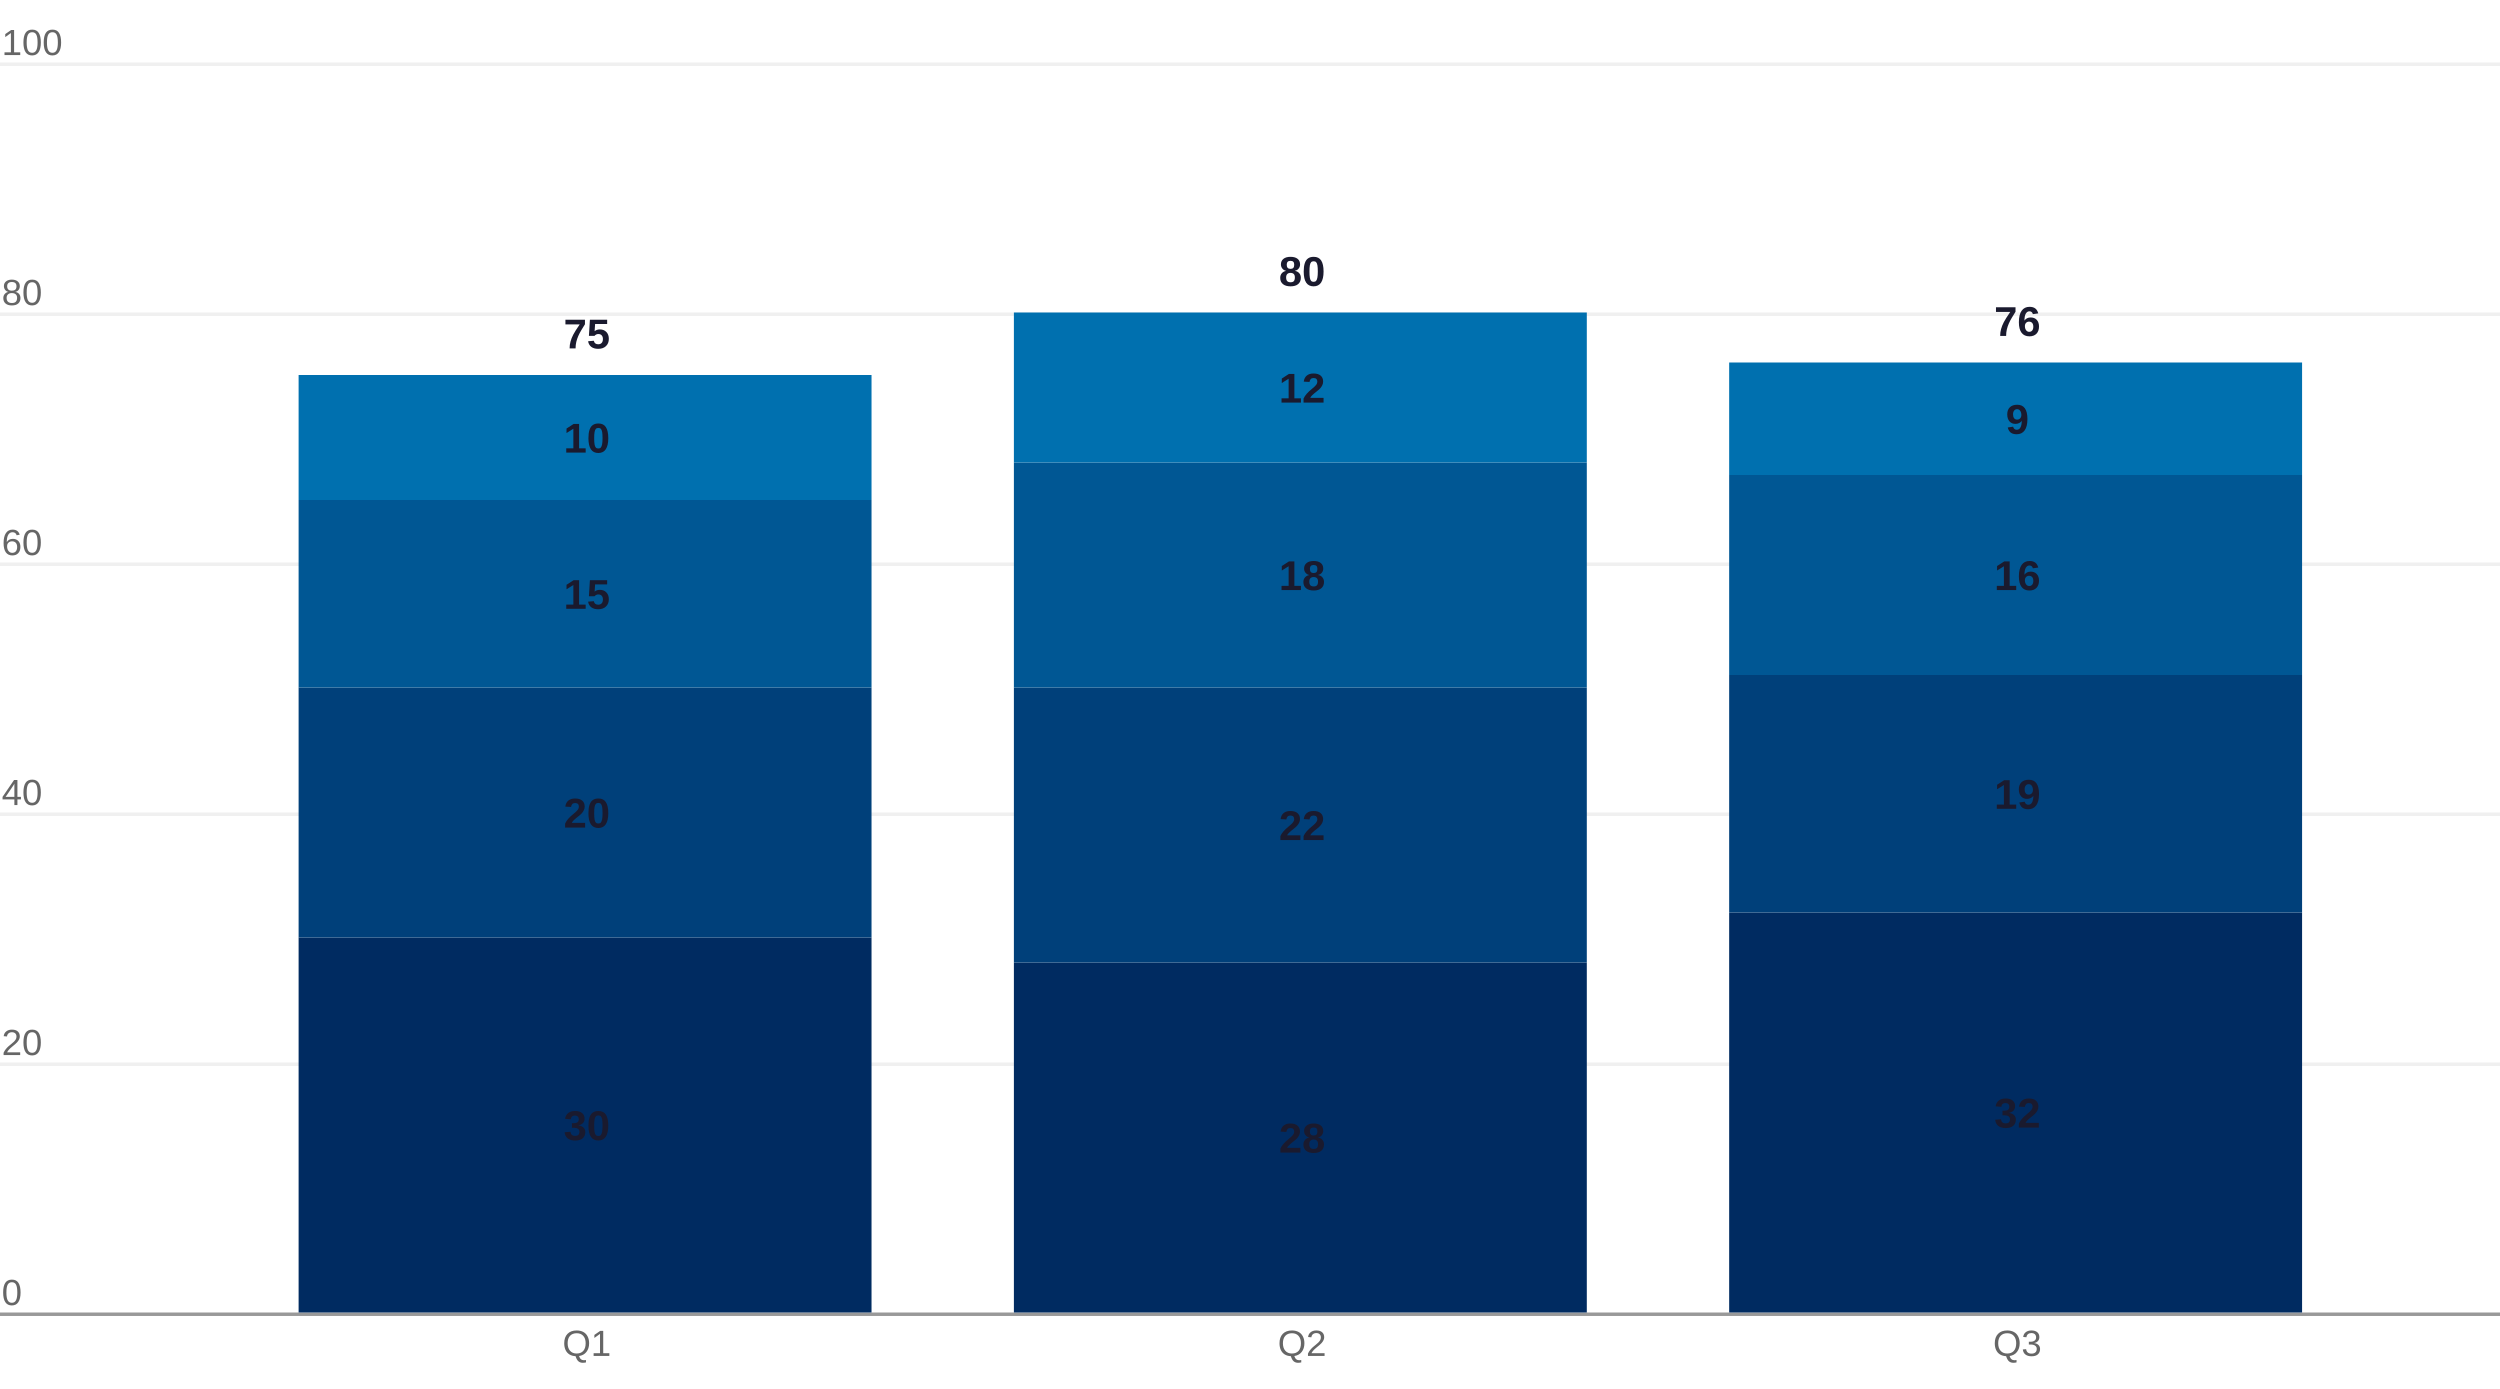
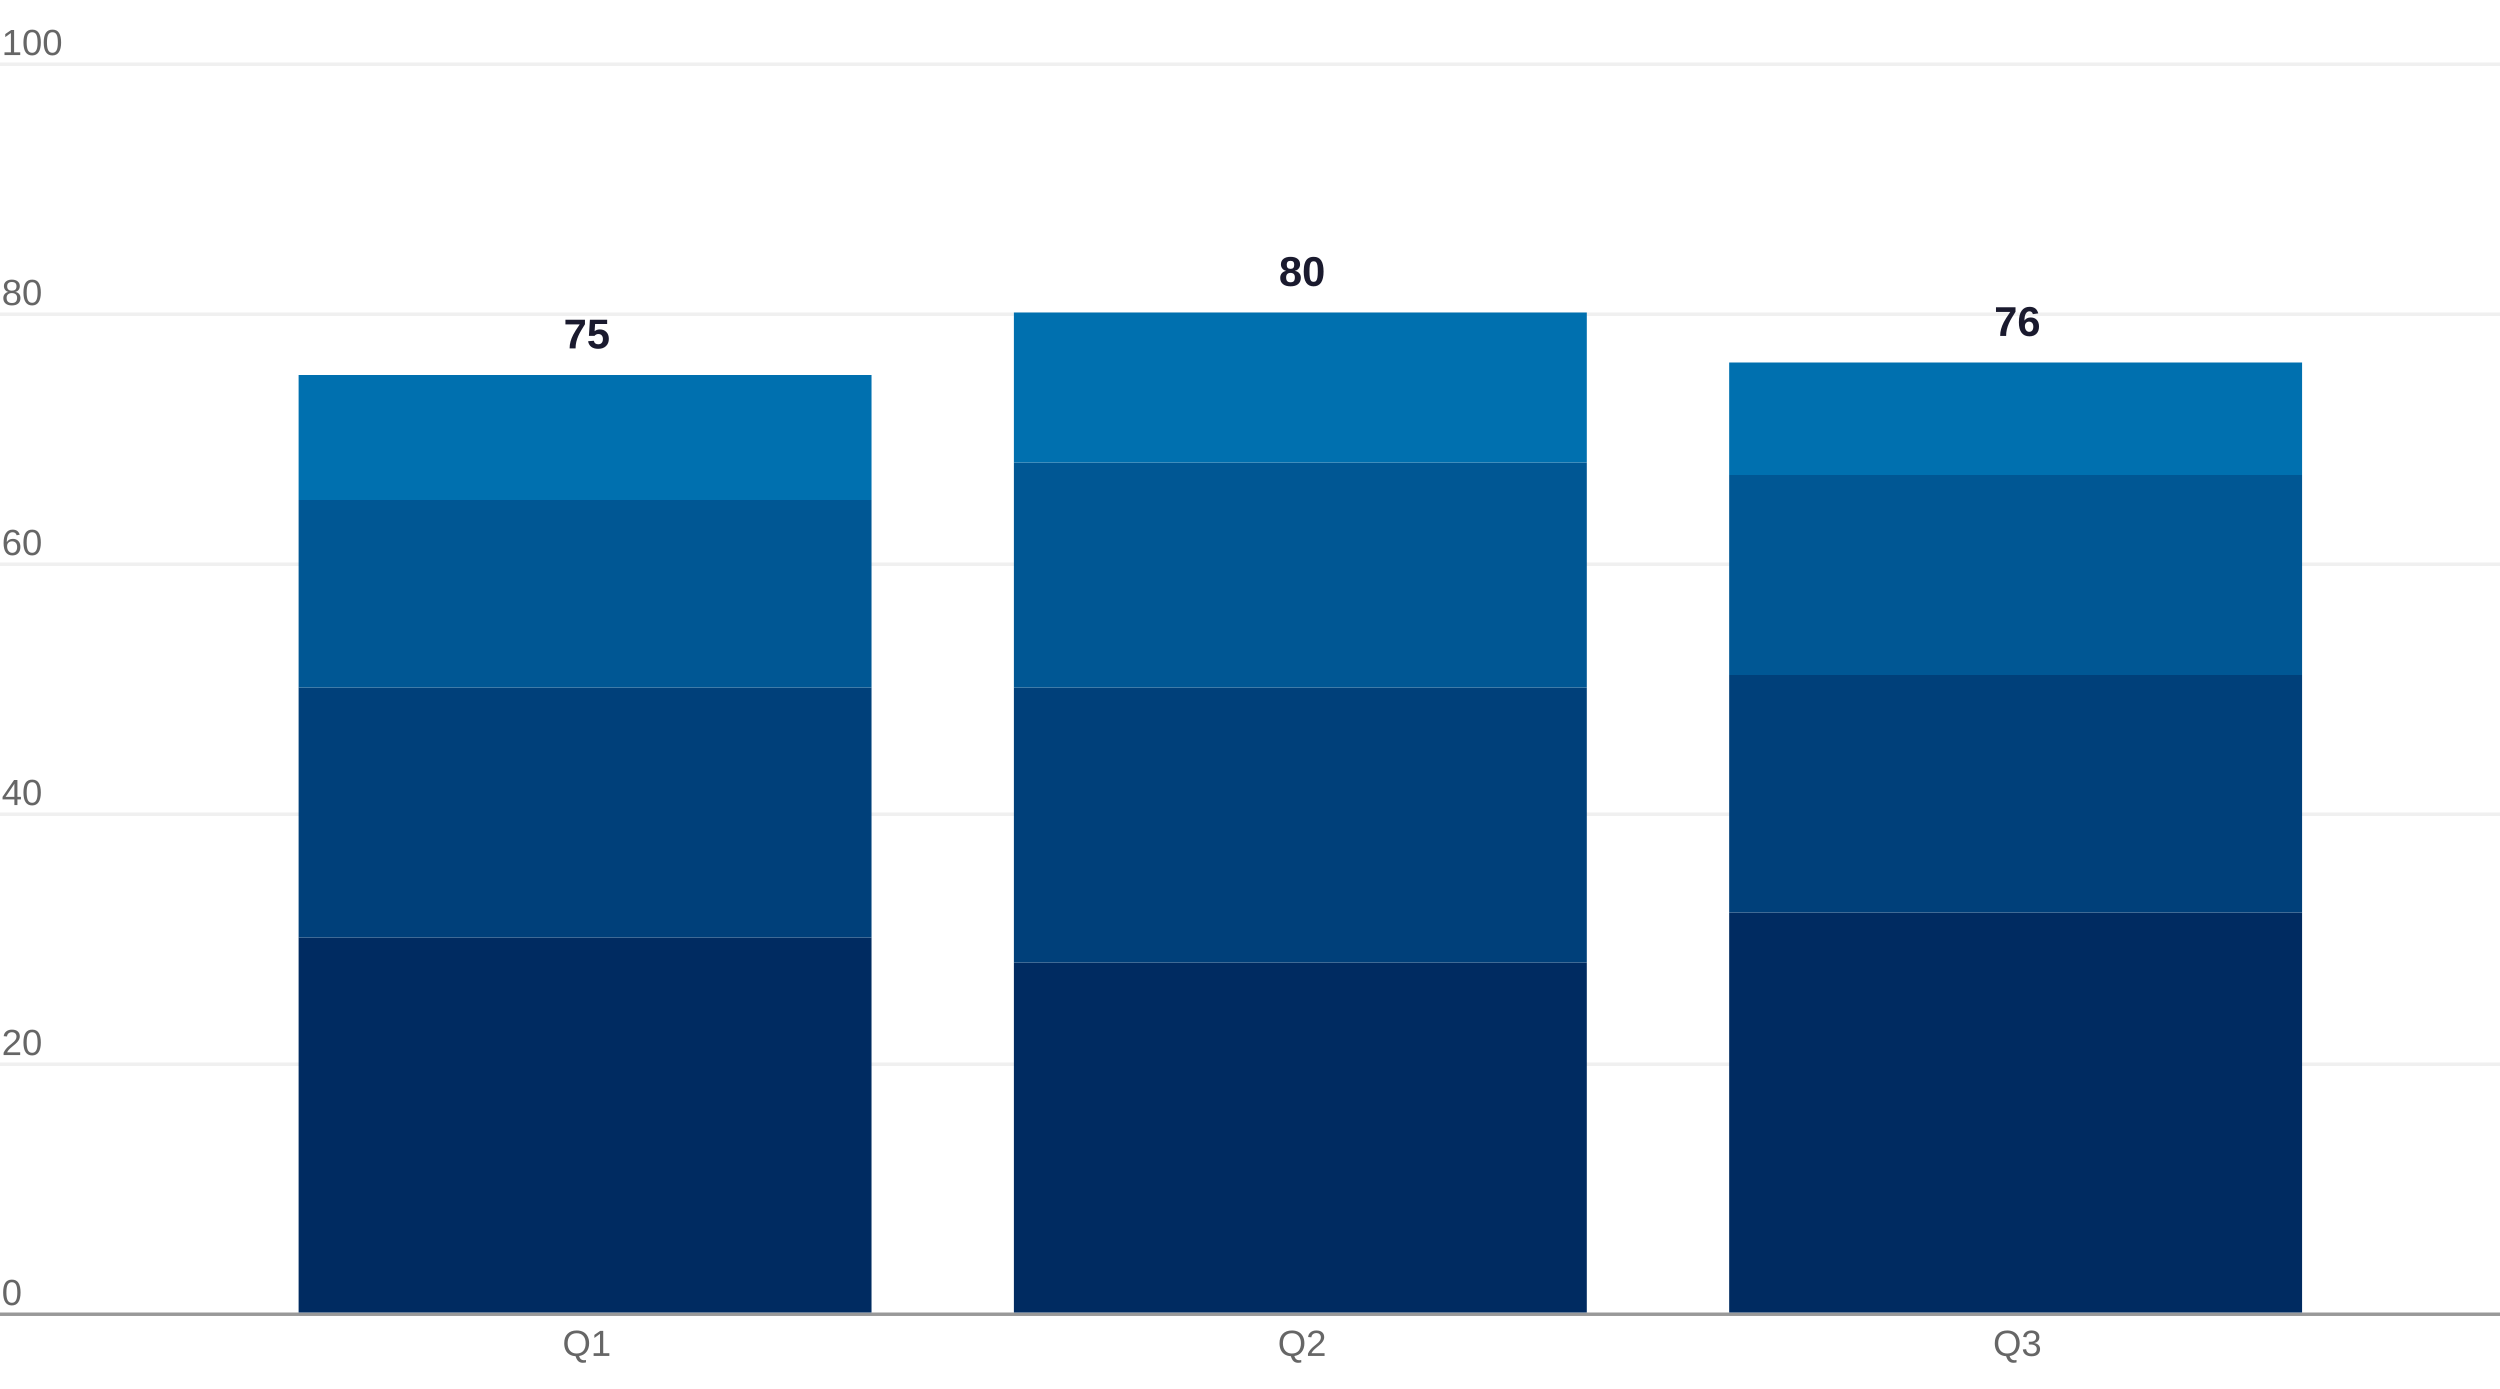
<svg class="tblchart" fill="currentColor" font-family="system-ui, sans-serif" font-size="10" text-anchor="middle" width="720" height="400" viewBox="0 0 720 400" style="background: transparent; color: rgb(74, 74, 74); font-family: Figtree, &quot;Source Sans 3&quot;, system-ui, -apple-system, &quot;Segoe UI&quot;, Arial, sans-serif; font-size: 10.5px; overflow: visible;" data-margin-left="44" data-margin-right="16" data-margin-top="18" data-margin-bottom="22">
  <style>:where(.tblchart) {
  --plot-background: white;
  display: block;
  height: auto;
  height: intrinsic;
  max-width: 100%;
}
:where(.tblchart text),
:where(.tblchart tspan) {
  white-space: pre;
}</style>
  <g aria-label="rule" stroke="#F0F0F0" transform="translate(0,0.5)">
    <line x1="0" x2="720" y1="306" y2="306" />
    <line x1="0" x2="720" y1="234" y2="234" />
    <line x1="0" x2="720" y1="162" y2="162" />
    <line x1="0" x2="720" y1="90" y2="90" />
    <line x1="0" x2="720" y1="18" y2="18" />
  </g>
  <g aria-label="text" class="tbl-y-tick-label" fill="#666666" text-anchor="start" font-size="10.5" font-weight="500" transform="translate(-43.5,-5.5)">
    <text y="0.32em" transform="translate(44,378)">0</text>
    <text y="0.32em" transform="translate(44,306)">20</text>
    <text y="0.32em" transform="translate(44,234)">40</text>
    <text y="0.32em" transform="translate(44,162)">60</text>
    <text y="0.32em" transform="translate(44,90)">80</text>
    <text y="0.32em" transform="translate(44,18)">100</text>
  </g>
  <g aria-label="text" fill="#666666" font-size="10.5" font-weight="500" transform="translate(83,12.5)">
    <text transform="translate(86,378)">Q1</text>
    <text transform="translate(292,378)">Q2</text>
    <text transform="translate(498,378)">Q3</text>
  </g>
  <g aria-label="rule" stroke="#999999" transform="translate(0,0.5)">
    <line x1="0" x2="720" y1="378" y2="378" />
  </g>
  <g aria-label="bar">
    <rect x="86" width="165" y="270" height="108" fill="#002B61" data-series="Tier A" />
    <rect x="86" width="165" y="198" height="72" fill="#00407A" data-series="Tier B" />
    <rect x="86" width="165" y="144" height="54" fill="#005794" data-series="Tier C" />
    <rect x="86" width="165" y="108" height="36" fill="#0070AF" data-series="Tier D" />
    <rect x="292" width="165" y="277.2" height="100.8" fill="#002B61" data-series="Tier A" />
    <rect x="292" width="165" y="198" height="79.2" fill="#00407A" data-series="Tier B" />
    <rect x="292" width="165" y="133.2" height="64.8" fill="#005794" data-series="Tier C" />
    <rect x="292" width="165" y="90" height="43.2" fill="#0070AF" data-series="Tier D" />
    <rect x="498" width="165" y="262.8" height="115.2" fill="#002B61" data-series="Tier A" />
    <rect x="498" width="165" y="194.4" height="68.4" fill="#00407A" data-series="Tier B" />
    <rect x="498" width="165" y="136.8" height="57.6" fill="#005794" data-series="Tier C" />
    <rect x="498" width="165" y="104.4" height="32.4" fill="#0070AF" data-series="Tier D" />
  </g>
-   <g aria-label="text" class="tbl-hl-value" fill="#1A1A2E" font-size="12" font-weight="700" transform="translate(83,0.5)">
-     <text y="0.32em" transform="translate(86,324)" data-series="Tier A">30</text>
-     <text y="0.32em" transform="translate(86,234)" data-series="Tier B">20</text>
-     <text y="0.32em" transform="translate(86,171)" data-series="Tier C">15</text>
-     <text y="0.32em" transform="translate(86,126)" data-series="Tier D">10</text>
-     <text y="0.32em" transform="translate(292,327.6)" data-series="Tier A">28</text>
-     <text y="0.32em" transform="translate(292,237.6)" data-series="Tier B">22</text>
-     <text y="0.32em" transform="translate(292,165.6)" data-series="Tier C">18</text>
-     <text y="0.32em" transform="translate(292,111.6)" data-series="Tier D">12</text>
-     <text y="0.32em" transform="translate(498,320.4)" data-series="Tier A">32</text>
-     <text y="0.32em" transform="translate(498,228.6)" data-series="Tier B">19</text>
-     <text y="0.32em" transform="translate(498,165.6)" data-series="Tier C">16</text>
-     <text y="0.32em" transform="translate(498,120.6)" data-series="Tier D">9</text>
-   </g>
  <g aria-label="text" fill="#1A1A2E" font-size="12" font-weight="700" transform="translate(83,-11.5)">
    <text y="0.32em" transform="translate(86,108)">75</text>
    <text y="0.32em" transform="translate(292,90)">80</text>
    <text y="0.32em" transform="translate(498,104.4)">76</text>
  </g>
</svg>
